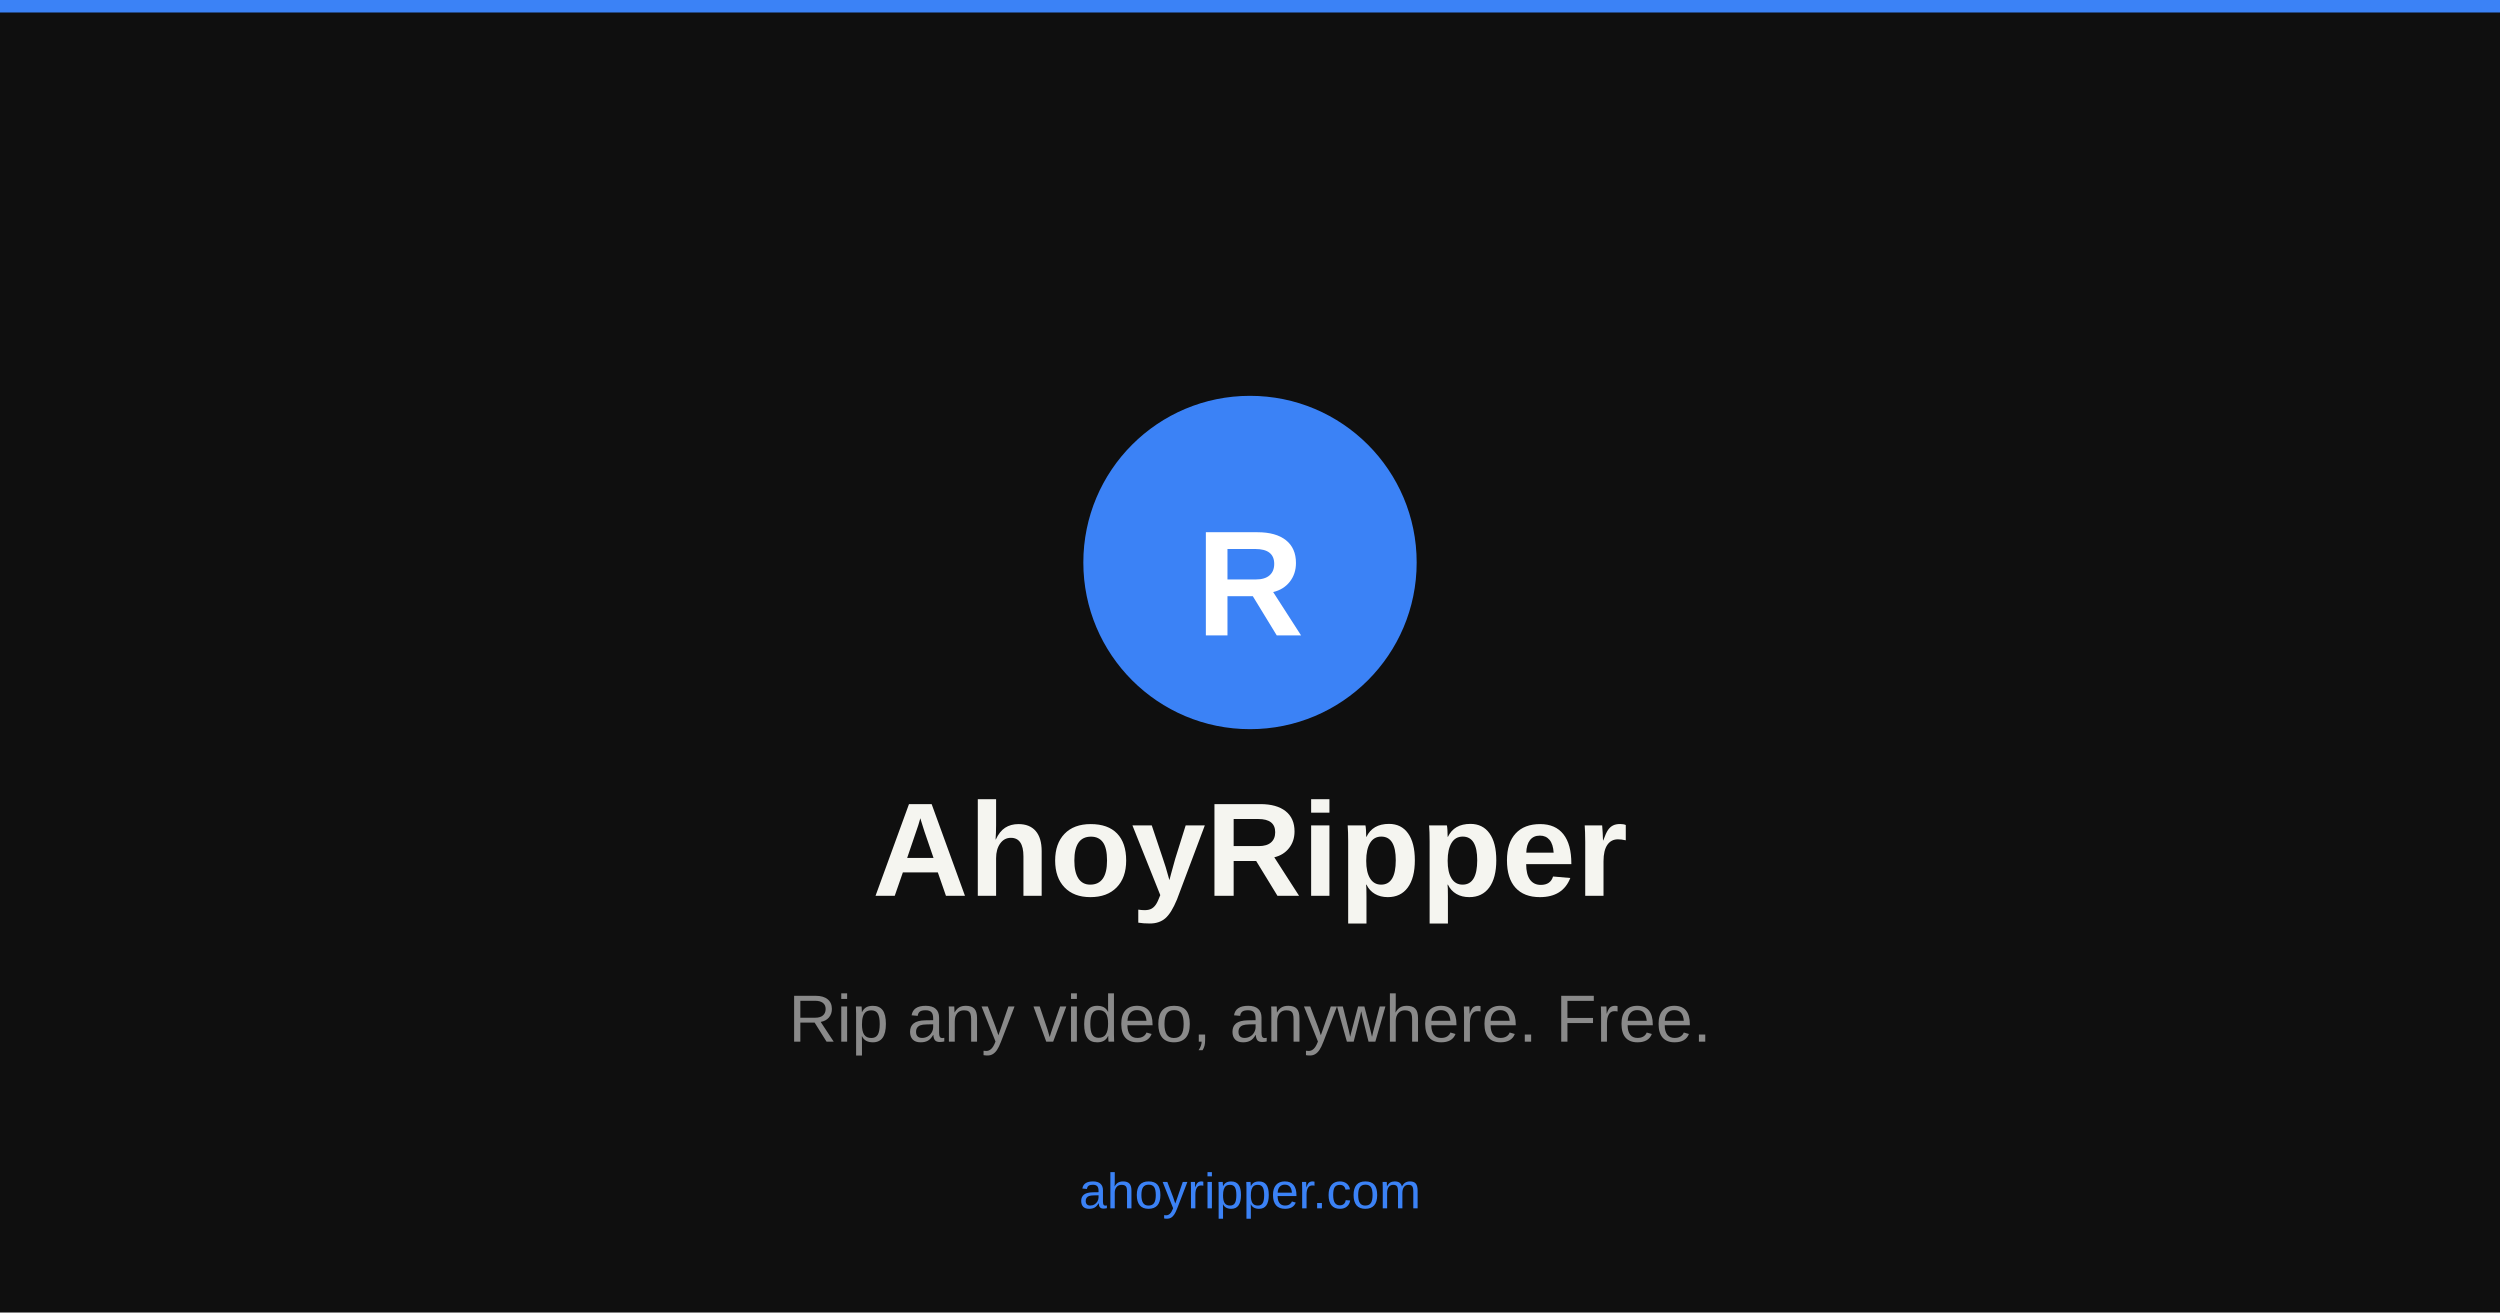
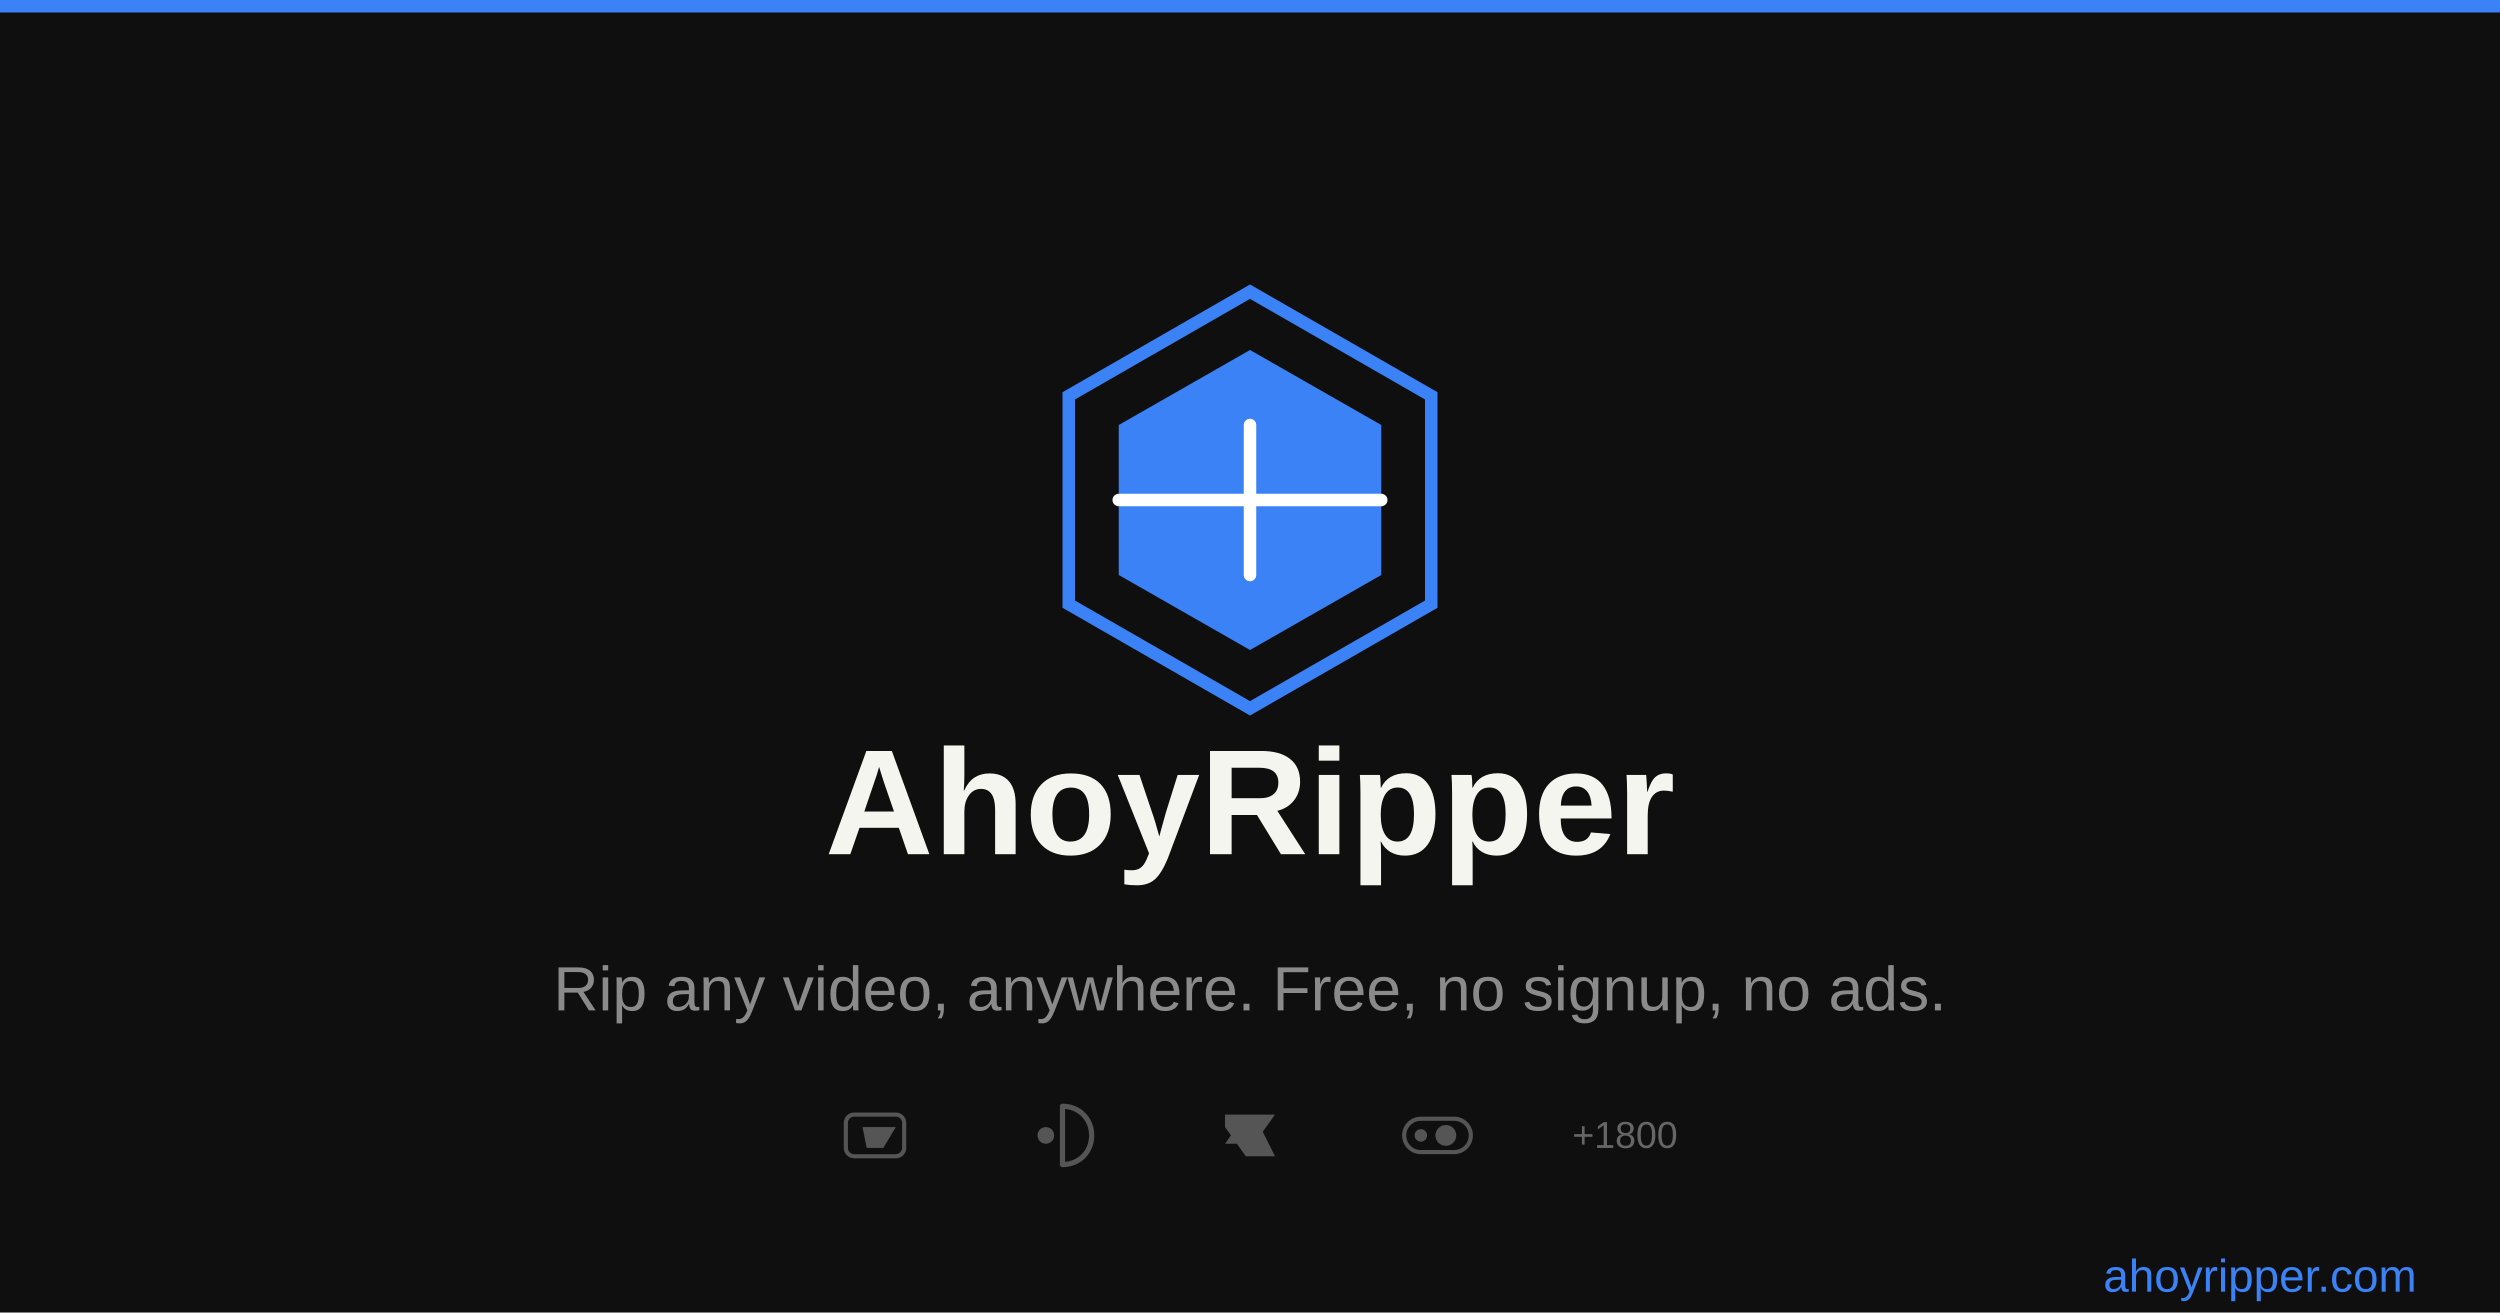
<svg xmlns="http://www.w3.org/2000/svg" viewBox="0 0 1200 630" width="1200" height="630" role="img" aria-labelledby="og-title og-desc">
  <rect width="1200" height="630" fill="#0f0f0f" />
  <rect x="0" y="0" width="1200" height="6" fill="#3b82f6" />
-   <circle cx="600" cy="270" r="80" fill="#3b82f6" />
-   <text x="600" y="305" text-anchor="middle" font-family="Arial, sans-serif" font-weight="bold" font-size="72" fill="white">R</text>
-   <text x="600" y="430" text-anchor="middle" font-family="Arial, sans-serif" font-weight="700" font-size="64" fill="#f5f5f0">AhoyRipper</text>
-   <text x="600" y="500" text-anchor="middle" font-family="Arial, sans-serif" font-size="32" fill="#8a8a8a">Rip any video, anywhere. Free.</text>
-   <text x="600" y="580" text-anchor="middle" font-family="Arial, sans-serif" font-size="24" fill="#3b82f6">ahoyripper.com</text>
+   <g transform="translate(600, 240)">
+     <polygon points="0,-100 87,-50 87,50 0,100 -87,50 -87,-50" fill="none" stroke="#3b82f6" stroke-width="6" />
+     <polygon points="0,-72 63,-36 63,36 0,72 -63,36 -63,-36" fill="#3b82f6" />
+     <line x1="0" y1="-36" x2="0" y2="36" stroke="white" stroke-width="6" stroke-linecap="round" />
+     <line x1="-63" y1="0" x2="63" y2="0" stroke="white" stroke-width="6" stroke-linecap="round" />
+   </g>
+   <text x="600" y="410" text-anchor="middle" font-family="Arial, sans-serif" font-weight="700" font-size="72" fill="#f5f5f0">AhoyRipper</text>
+   <text x="600" y="485" text-anchor="middle" font-family="Arial, sans-serif" font-size="30" fill="#8a8a8a">Rip any video, anywhere. Free, no signup, no ads.</text>
+   <g transform="translate(600, 545)" fill="#555">
+     <g transform="translate(-180, 0)">
+       <rect x="-14" y="-10" width="28" height="20" rx="4" fill="none" stroke="#555" stroke-width="2" />
+       <polygon points="-6,-4 10,-4 4,6 -4,6" fill="#555" />
+     </g>
+     <g transform="translate(-90, 0)">
+       <path d="M0,-14 L0,14 M0,-14 C8,-14 14,-8 14,0 C14,8 8,14 0,14" fill="none" stroke="#555" stroke-width="2.5" stroke-linecap="round" />
+       <circle cx="-8" cy="0" r="4" fill="#555" />
+     </g>
+     <g transform="translate(0, 0)">
+       <path d="M-12,-10 L2,-10 L12,10 L-2,10 L-12,-4 Z M-12,4 L-2,-10 L12,-10 L2,4 Z" fill="#555" />
+     </g>
+     <g transform="translate(90, 0)">
+       <rect x="-16" y="-8" width="32" height="16" rx="8" fill="none" stroke="#555" stroke-width="2" />
+       <circle cx="-8" cy="0" r="3" fill="#555" />
+       <circle cx="4" cy="0" r="5" fill="#555" />
+     </g>
+     <g transform="translate(180, 0)">
+       <text x="0" y="6" text-anchor="middle" font-family="Arial, sans-serif" font-size="18" fill="#666">+1800</text>
+     </g>
+   </g>
+   <text x="1160" y="620" text-anchor="end" font-family="Arial, sans-serif" font-size="22" fill="#3b82f6">ahoyripper.com</text>
</svg>
